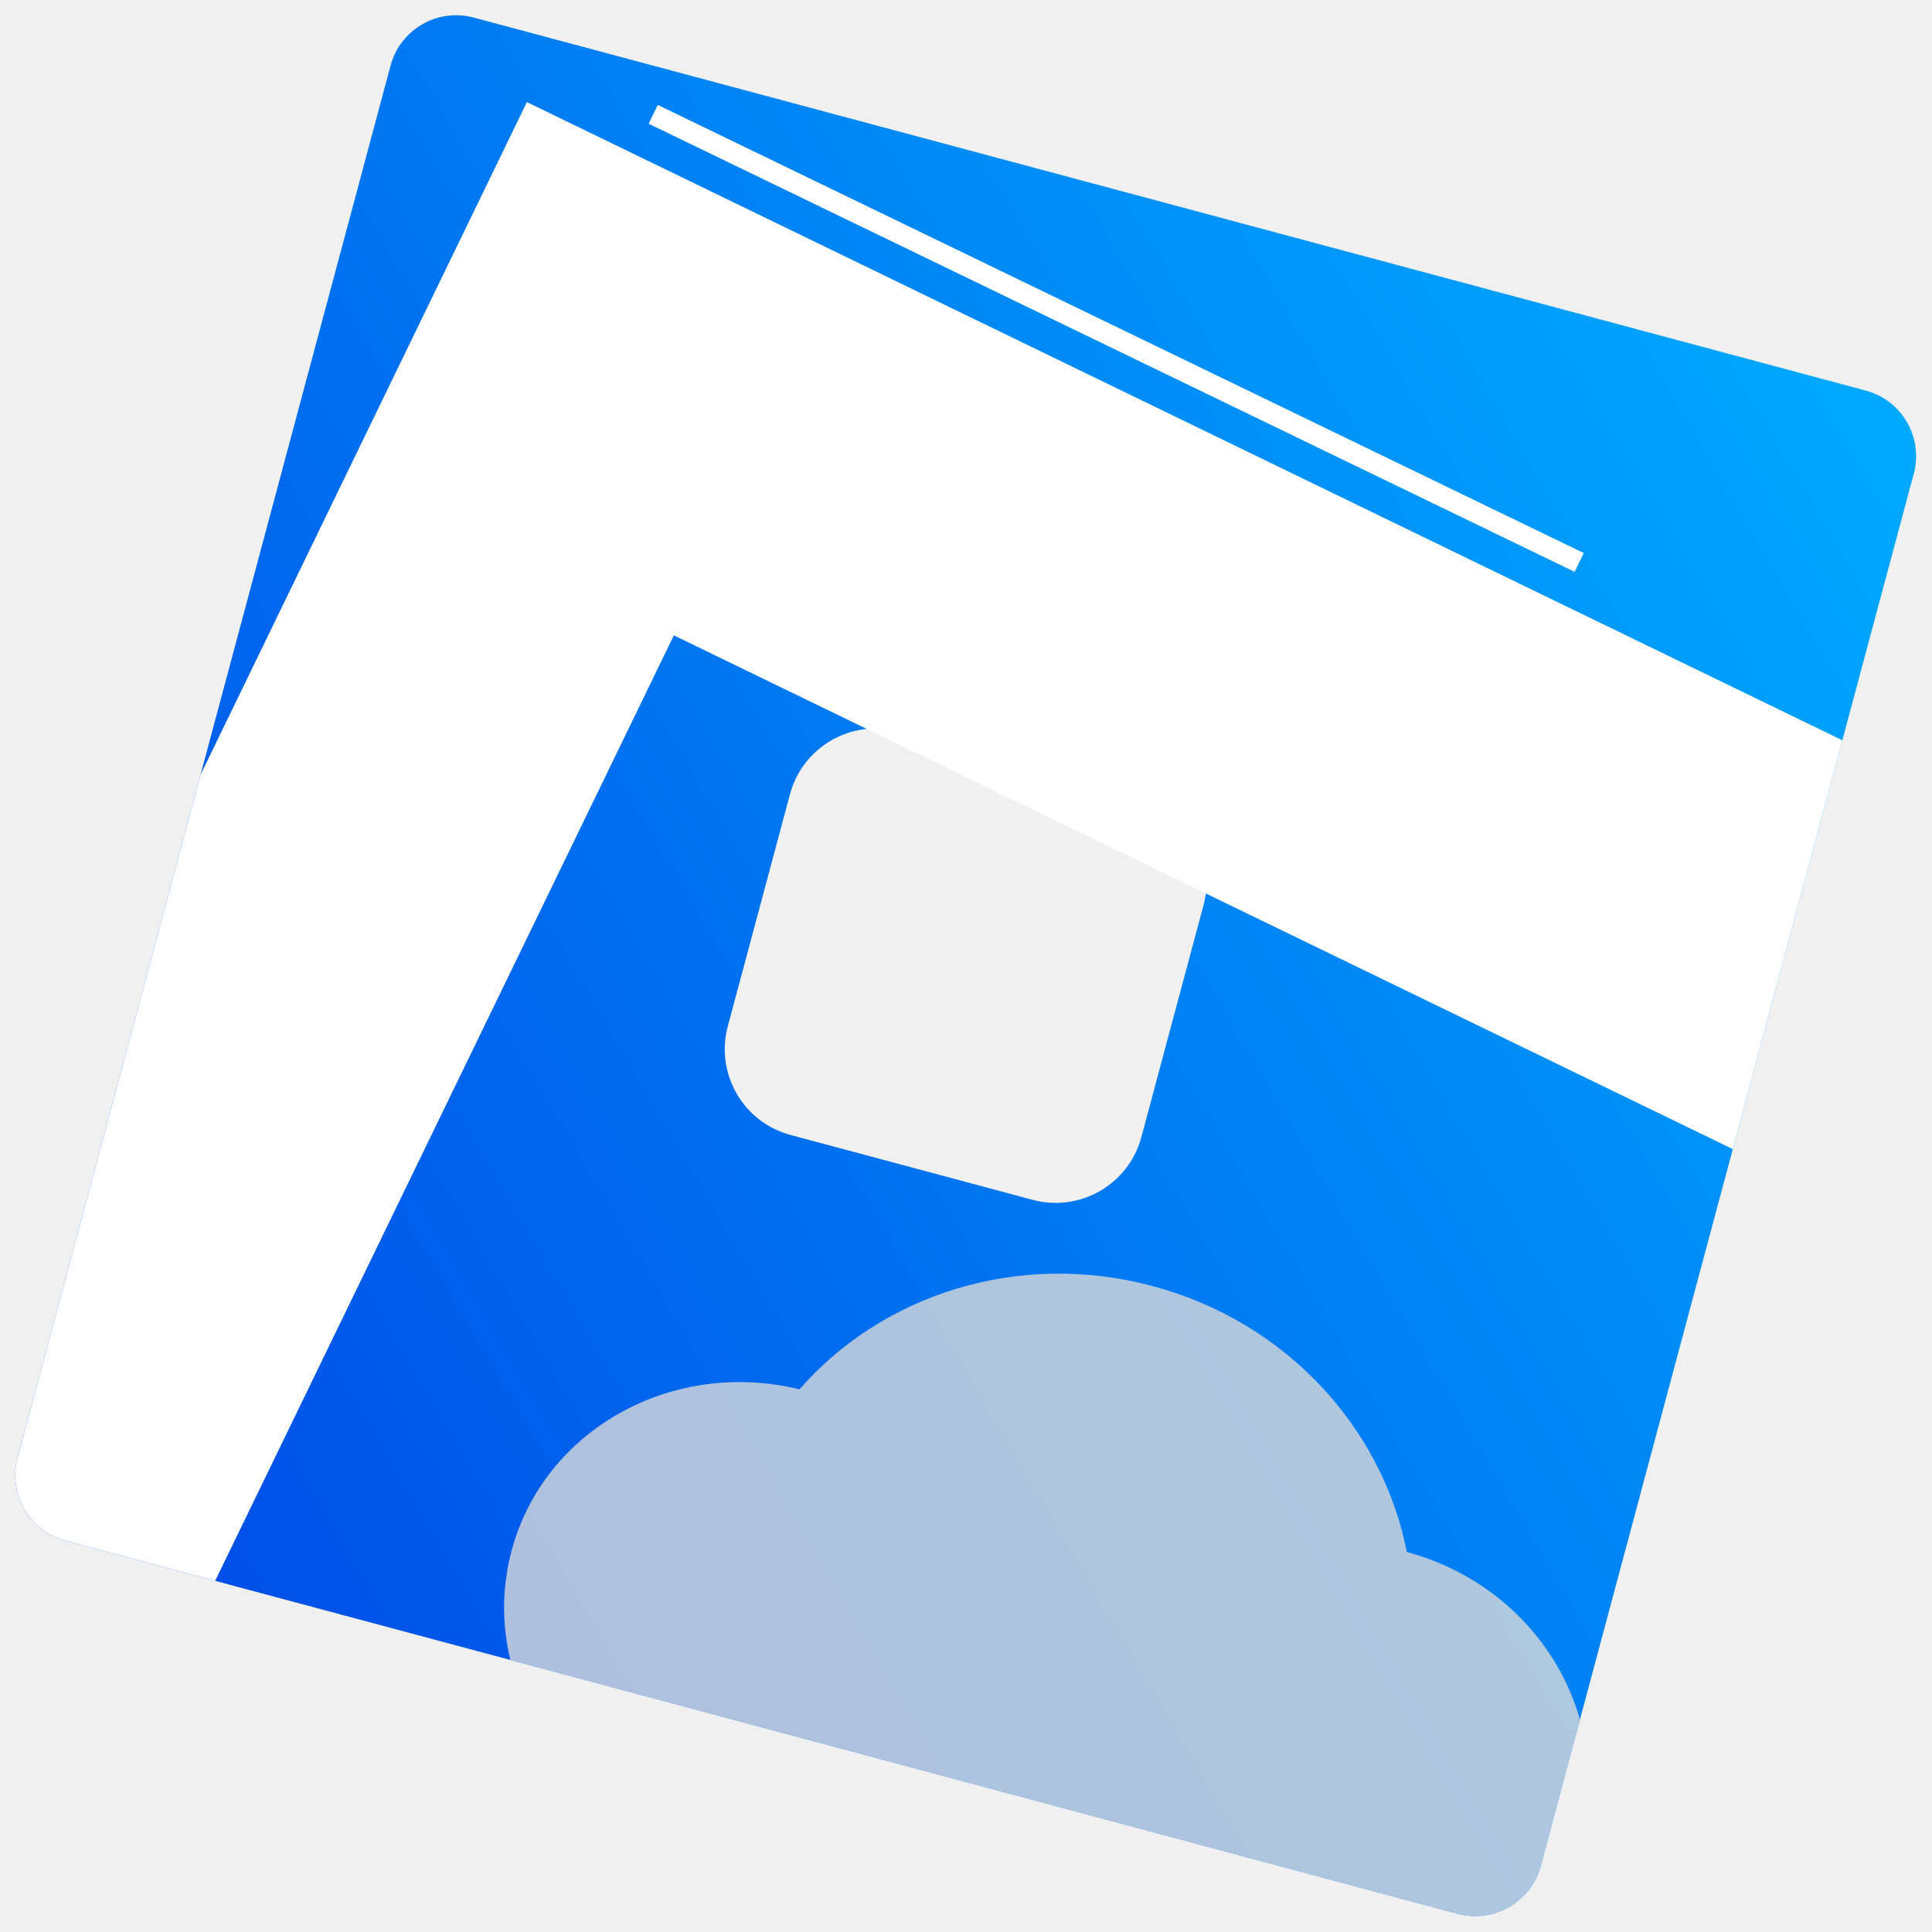
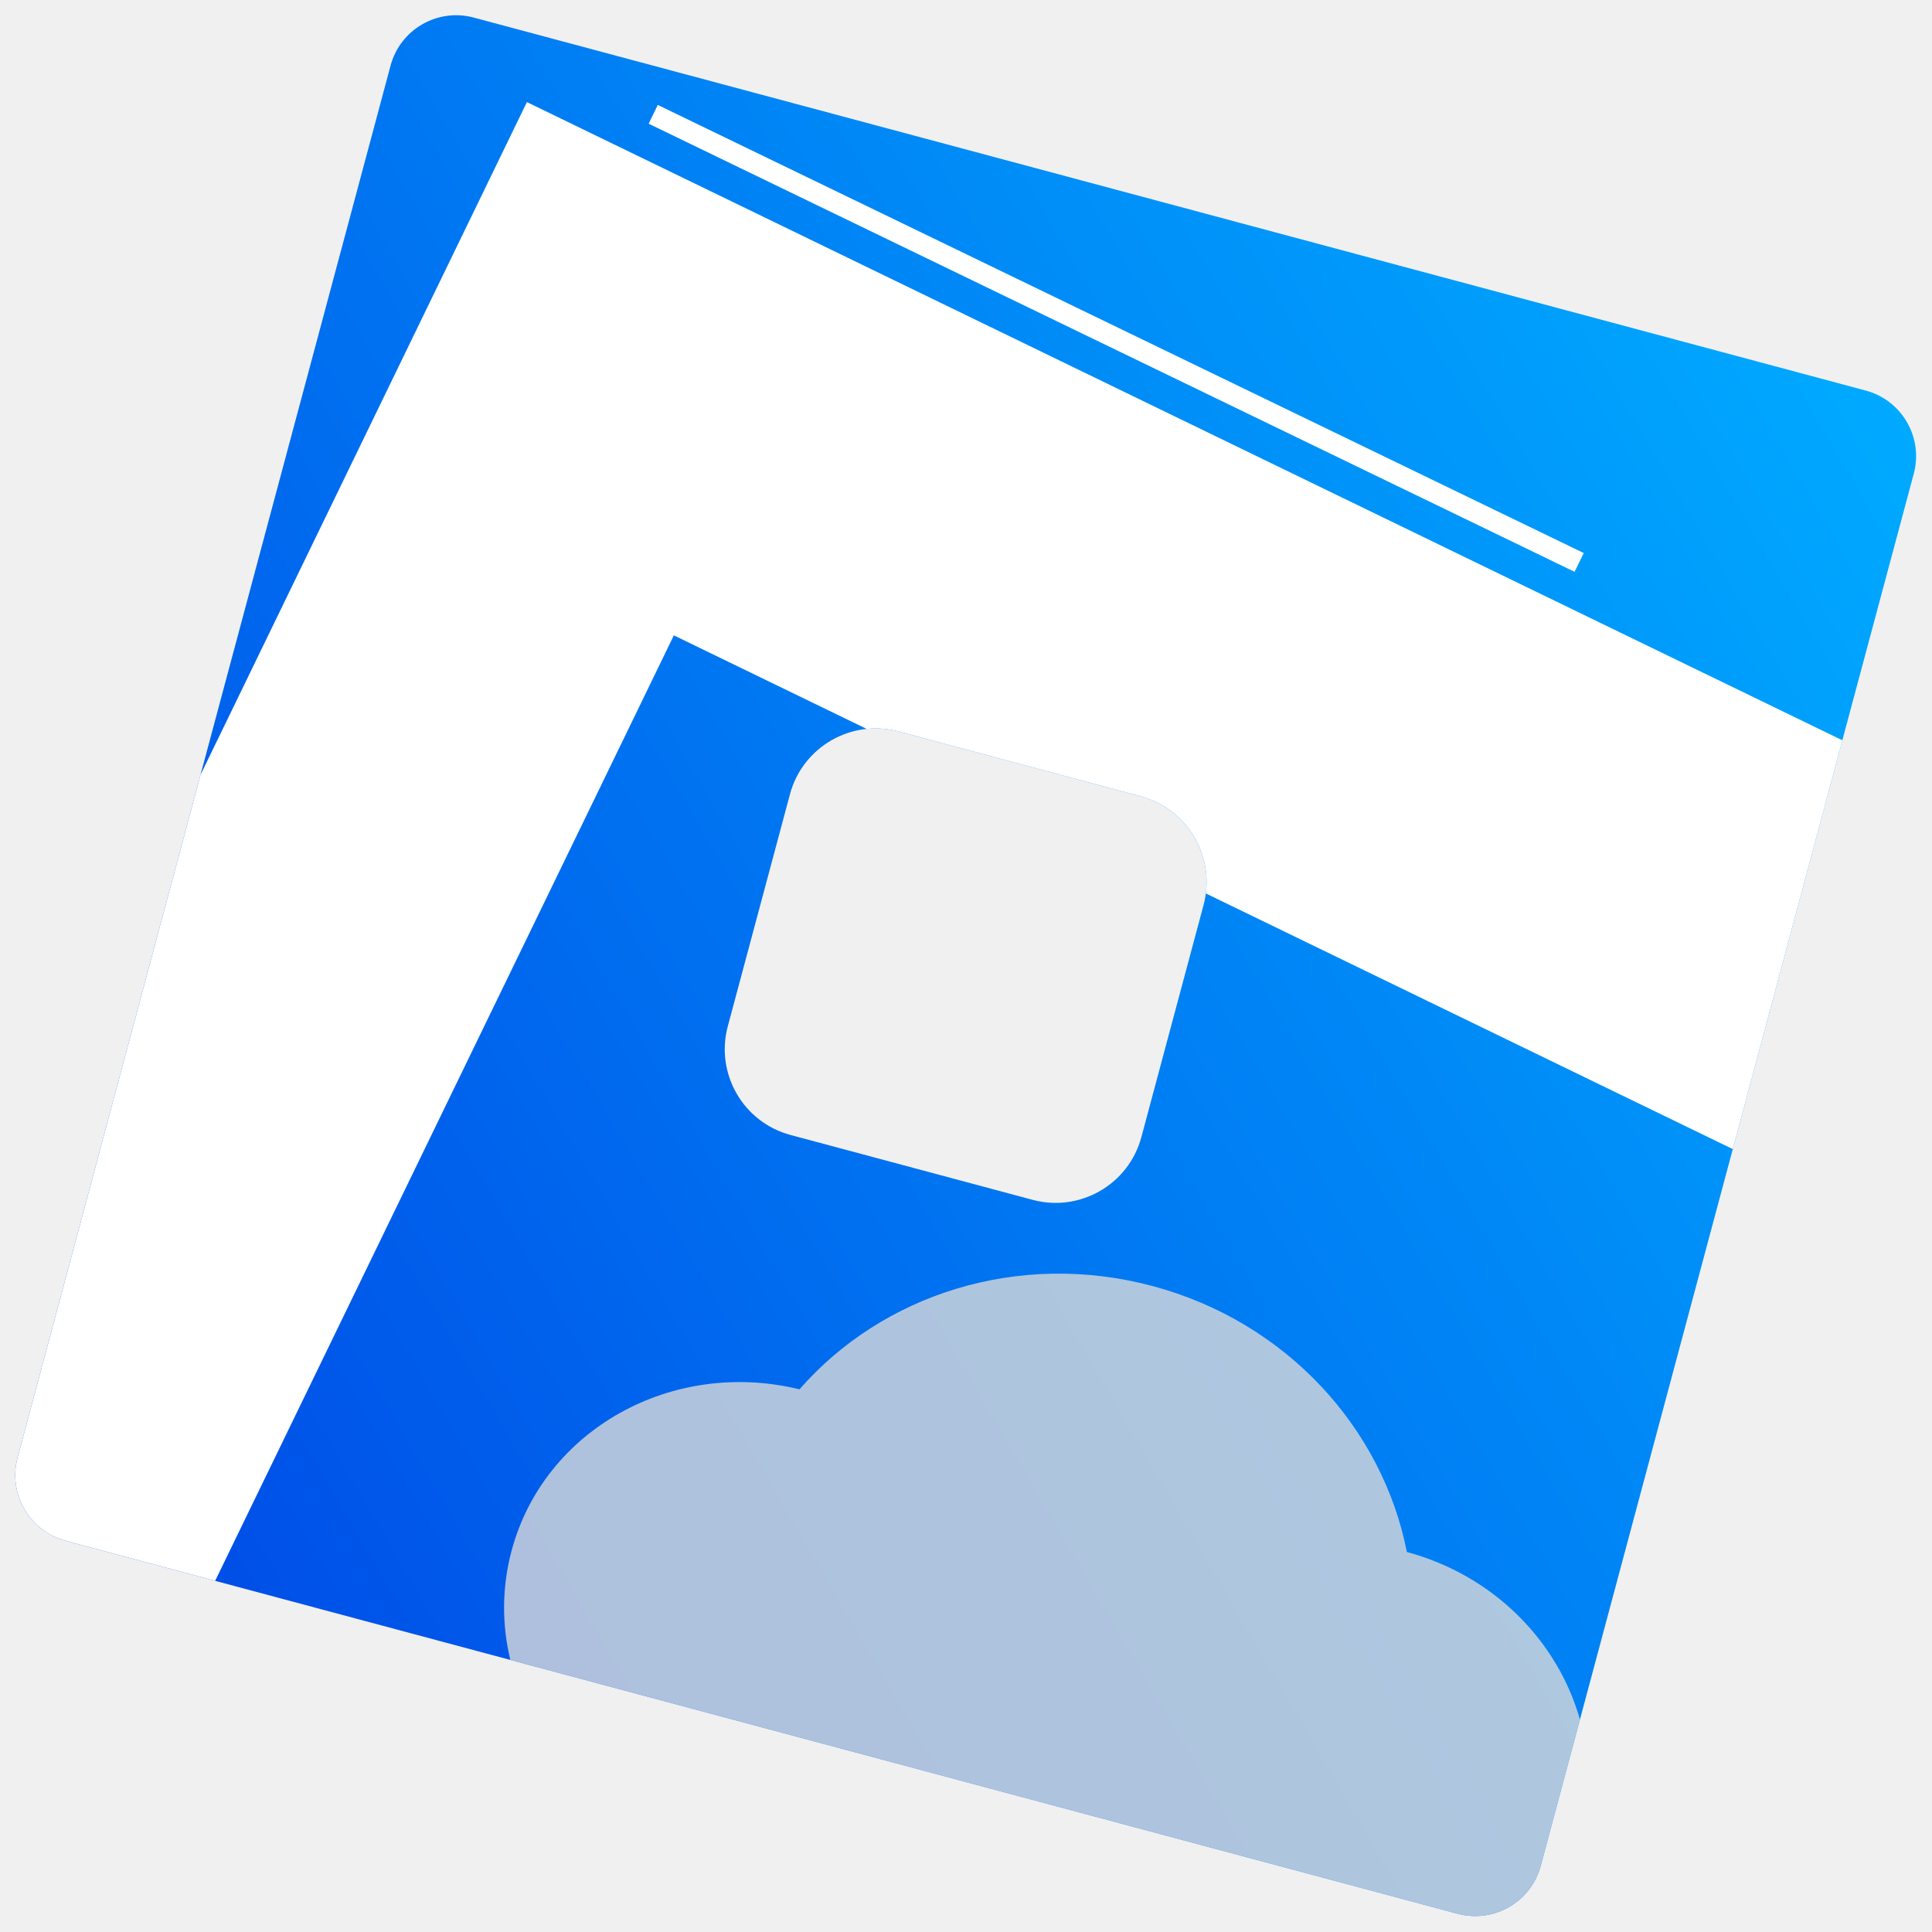
<svg xmlns="http://www.w3.org/2000/svg" width="370" height="370" viewBox="0 0 370 370" fill="none">
  <g clip-path="url(#clip0_10_69)">
    <path d="M291.759 369.959L-0.018 291.778L78.163 0L369.941 78.181L291.759 369.959ZM172.107 140.088C163.038 137.658 153.716 143.04 151.286 152.109L139.381 196.541C136.951 205.61 142.333 214.932 151.401 217.362L197.766 229.785C206.835 232.215 216.157 226.833 218.587 217.764L230.492 173.332C232.922 164.263 227.54 154.941 218.471 152.511L172.107 140.088Z" fill="url(#paint0_linear_10_69)" />
-     <path d="M220.748 246.296C246.474 253.189 264.789 273.599 269.431 297.225C286.127 301.73 298.35 314.347 302.578 329.312L291.71 369.873L97.735 317.898C96.109 311.176 96.085 304.031 97.978 296.968C104.191 273.78 128.719 260.134 153.114 266.071C168.945 247.924 195.017 239.401 220.748 246.296Z" fill="#D9D9D9" fill-opacity="0.8" />
-     <path d="M129.049 121.68L419.595 262.638L454.34 191.02L100.907 19.553L-33.284 296.152L29.602 326.662L129.049 121.68Z" fill="white" />
+     <path d="M454.34 191.02L419.595 262.638L230.933 171.107C232.017 162.785 226.799 154.743 218.471 152.511L172.107 140.088C170.048 139.536 167.975 139.387 165.973 139.593L129.049 121.68L29.602 326.662L-33.284 296.153L100.908 19.553L454.34 191.02Z" fill="white" />
+     <path d="M220.748 246.296C246.474 253.189 264.79 273.599 269.431 297.225C286.127 301.73 298.35 314.347 302.578 329.312L291.71 369.873L97.735 317.898C96.109 311.176 96.085 304.031 97.978 296.968C104.191 273.78 128.719 260.134 153.114 266.071C168.945 247.924 195.017 239.401 220.748 246.296Z" fill="#D9D9D9" fill-opacity="0.8" />
    <path d="M125.096 21.893L302.427 107.714" stroke="white" stroke-width="4" />
  </g>
  <defs>
    <linearGradient id="paint0_linear_10_69" x1="364.879" y1="79.413" x2="4.028" y2="290.201" gradientUnits="userSpaceOnUse">
      <stop stop-color="#00AAFF" />
      <stop offset="1" stop-color="#0049E6" />
    </linearGradient>
    <clipPath id="clip0_10_69">
      <rect x="78.163" width="302" height="302" rx="13" transform="rotate(15 78.1633 0)" fill="white" />
    </clipPath>
  </defs>
</svg>
